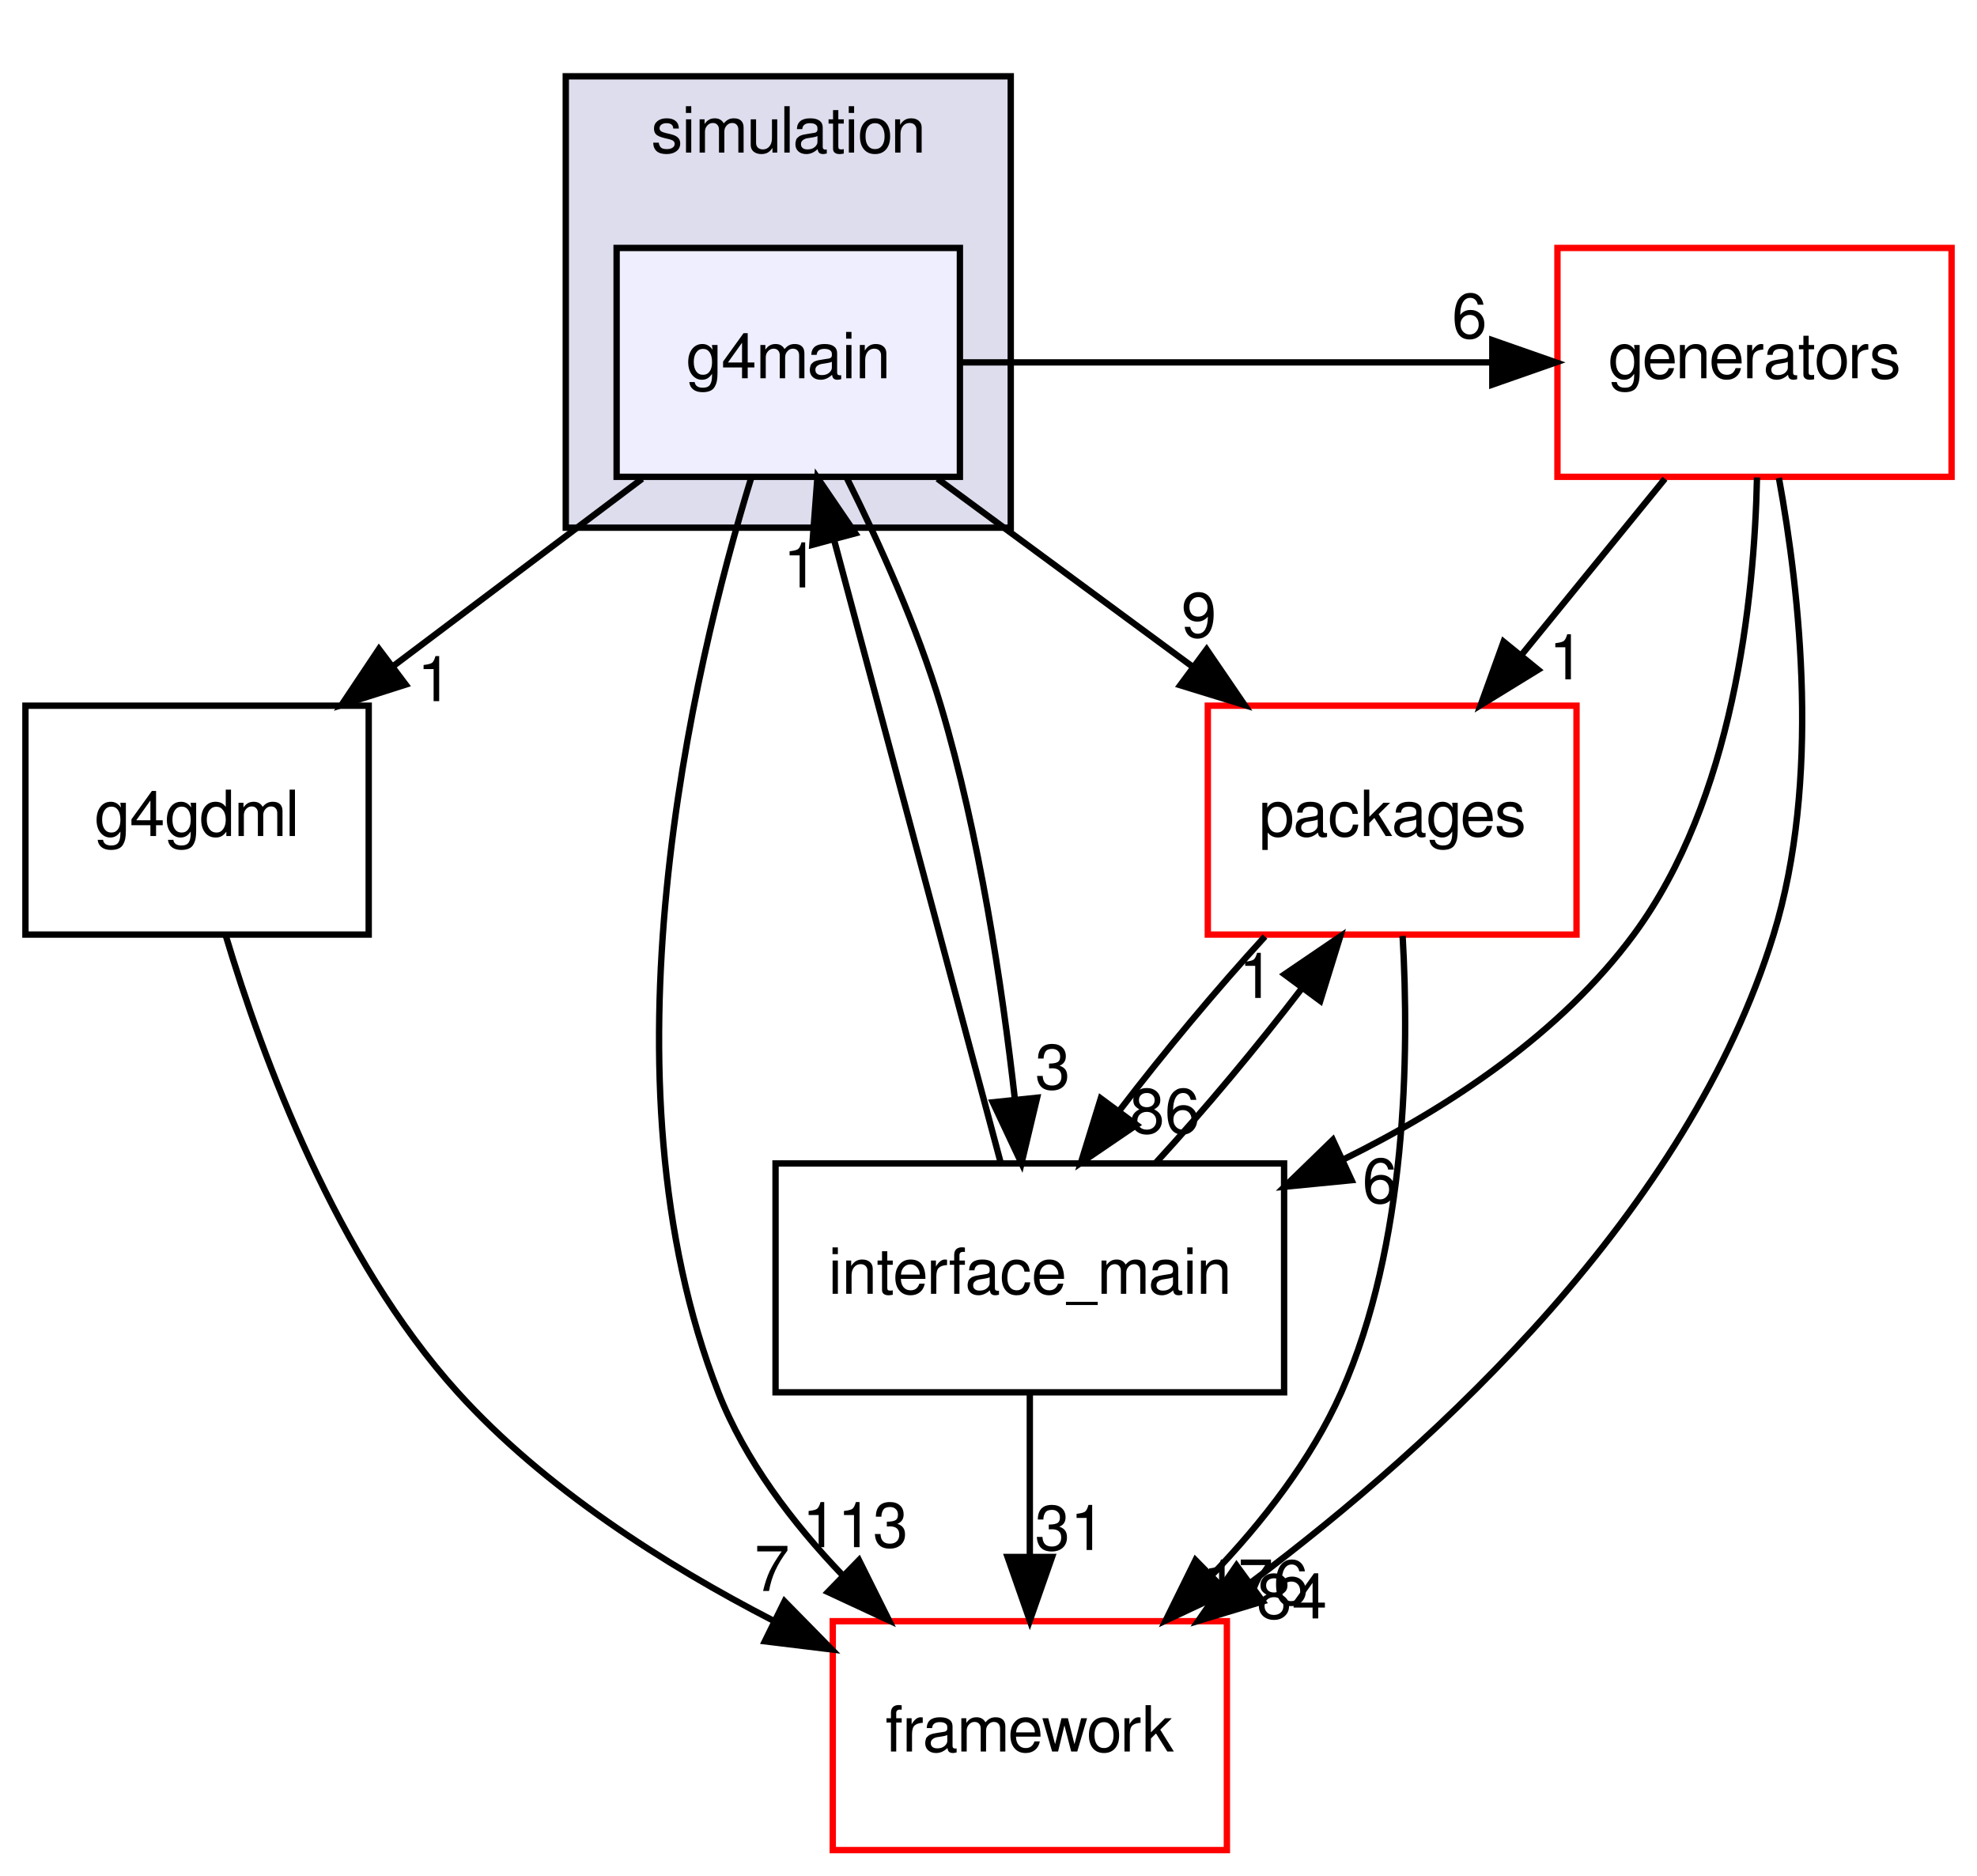
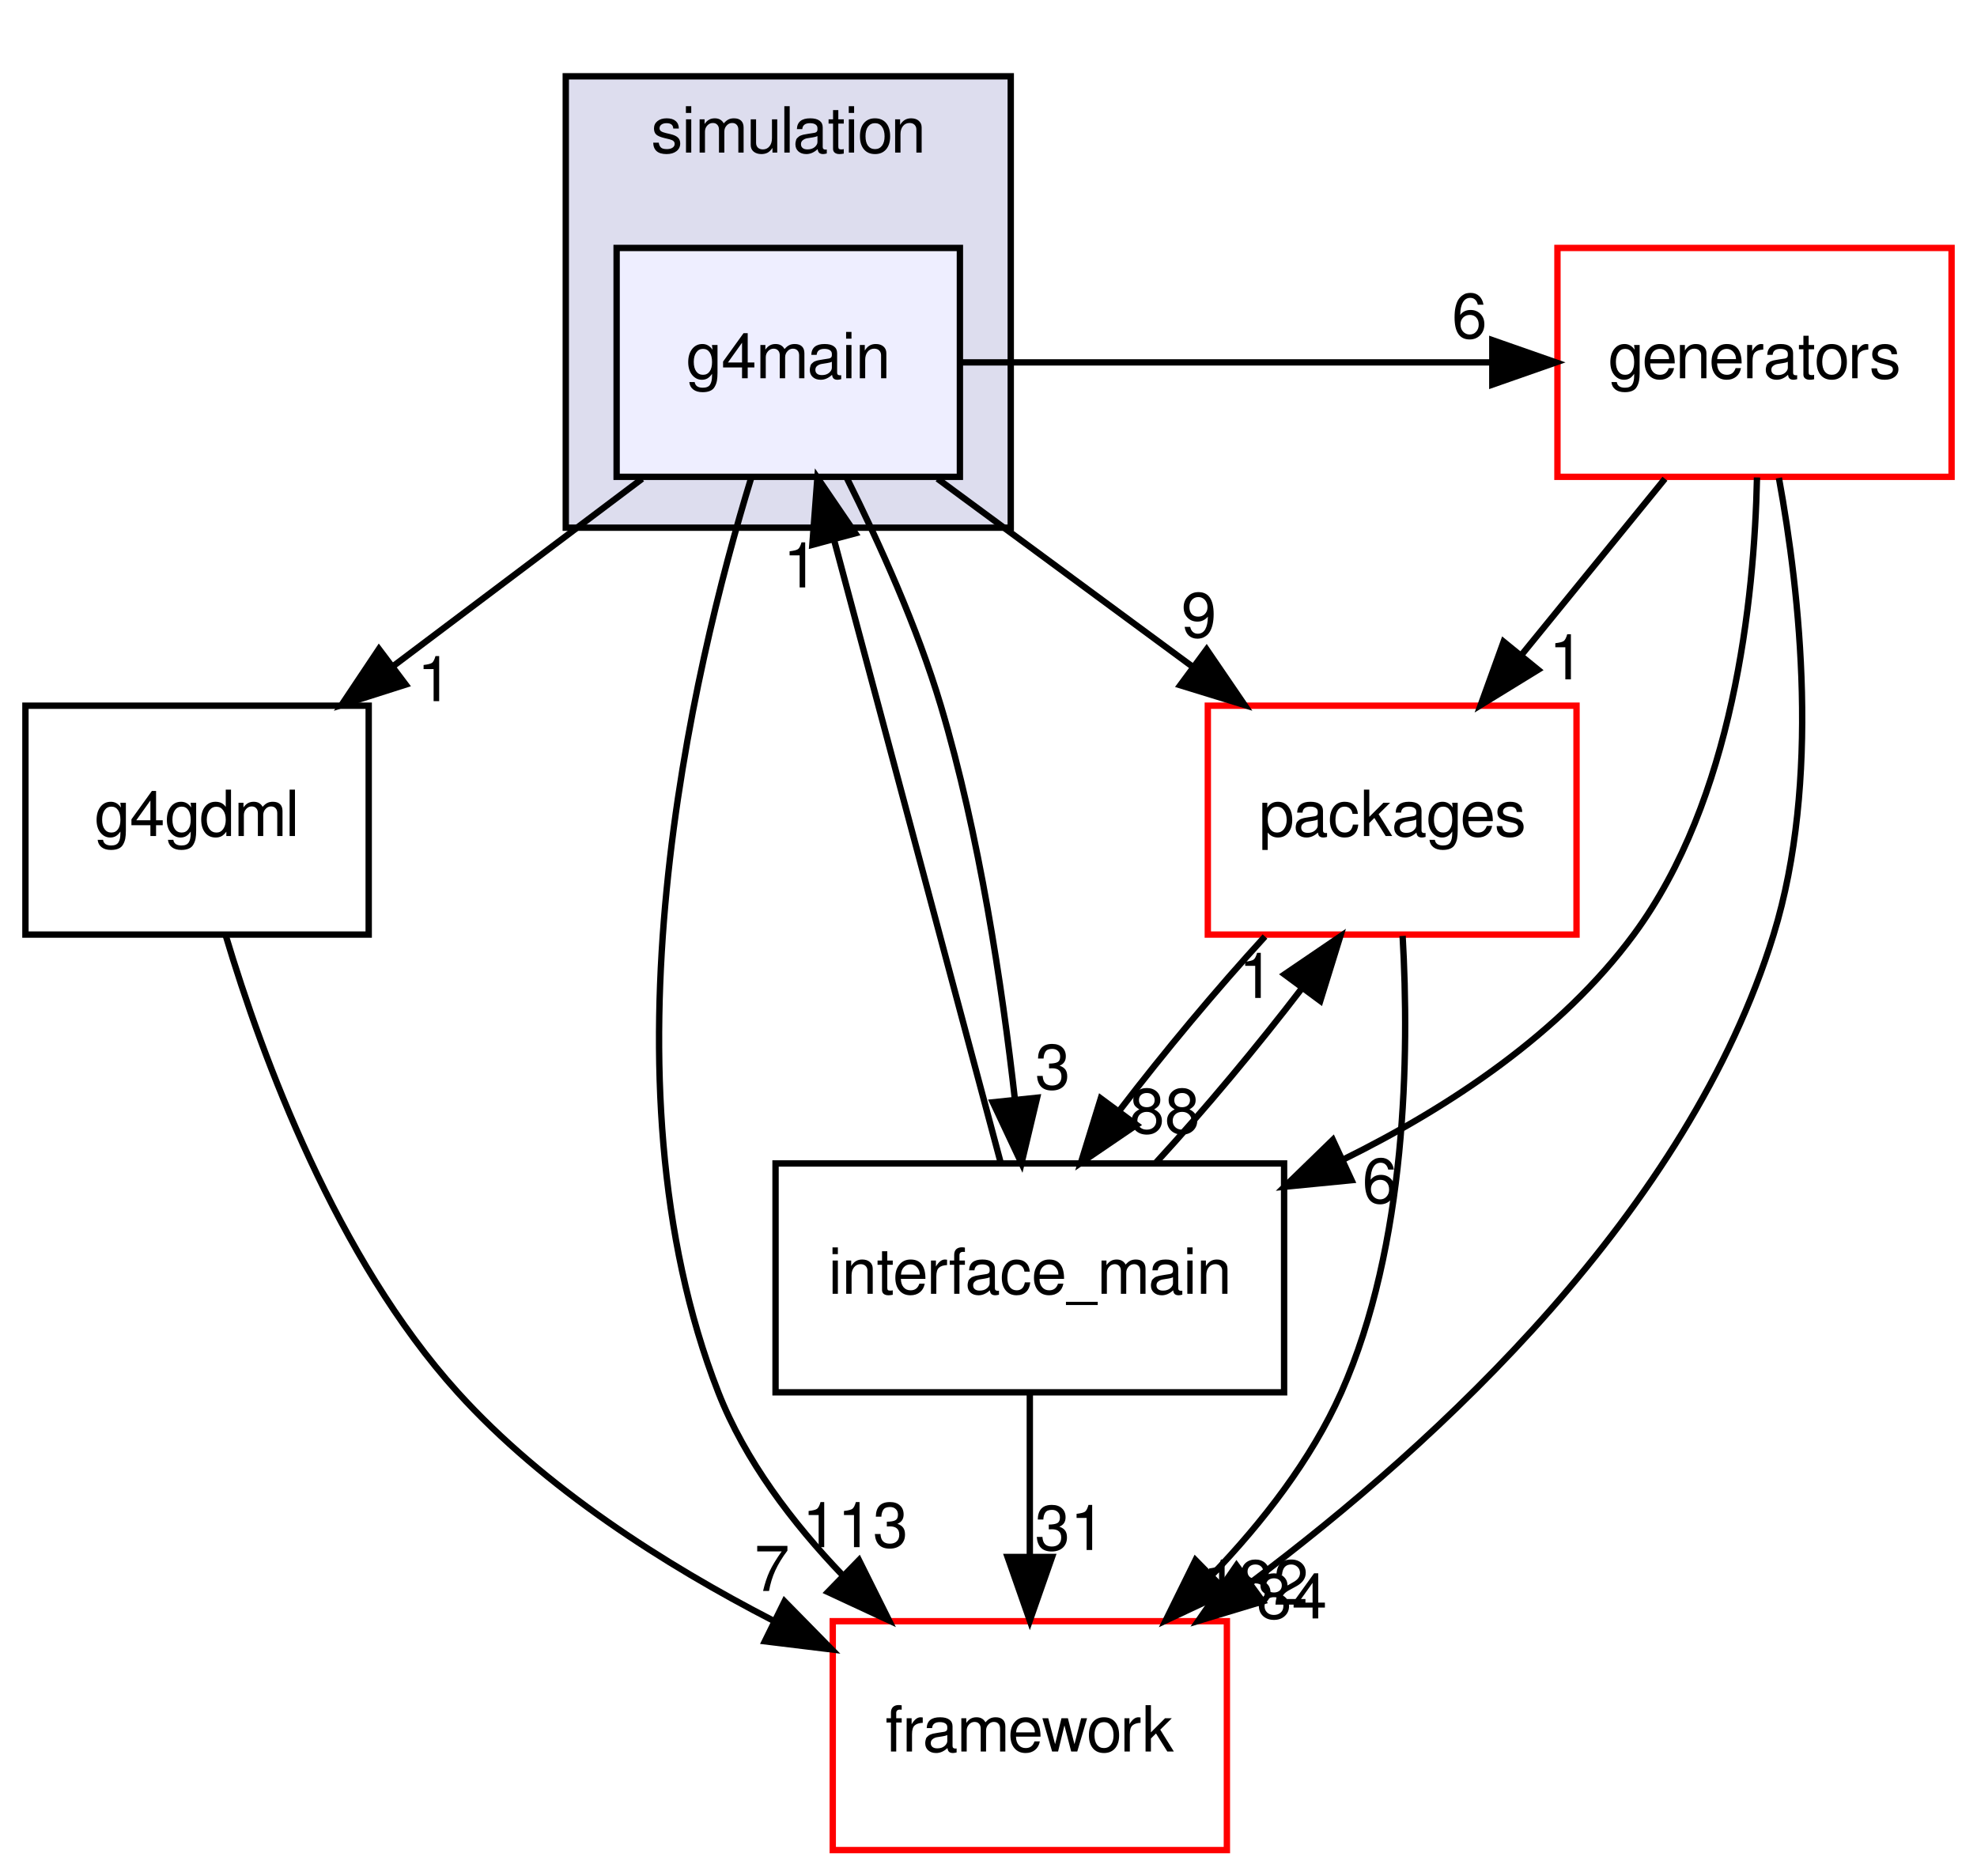
<svg xmlns="http://www.w3.org/2000/svg" xmlns:xlink="http://www.w3.org/1999/xlink" width="311pt" height="295pt" viewBox="0.00 0.00 311.00 295.00">
  <g id="graph0" class="graph" transform="scale(1 1) rotate(0) translate(4 291)">
    <g id="clust1" class="cluster">
      <g id="a_clust1">
        <a xlink:href="dir_0a538a087021ce8adf1d4849fdeba031.html" target="_top" xlink:title="simulation">
          <polygon fill="#ddddee" stroke="black" points="85,-208 85,-279 155,-279 155,-208 85,-208" />
          <text text-anchor="middle" x="120" y="-267" font-family="FreeSans" font-size="10.00">simulation</text>
        </a>
      </g>
    </g>
    <g id="node1" class="node">
      <g id="a_node1">
        <a xlink:href="dir_58fcd450565d9abaf4895ca6c5d9b2fd.html" target="_top" xlink:title="g4main">
          <polygon fill="#eeeeff" stroke="black" points="147,-252 93,-252 93,-216 147,-216 147,-252" />
          <text text-anchor="middle" x="120" y="-231.5" font-family="FreeSans" font-size="10.00">g4main</text>
        </a>
      </g>
    </g>
    <g id="node2" class="node">
      <g id="a_node2">
        <a xlink:href="dir_5e295cd396ed00d01dcf10a6f0e423f9.html" target="_top" xlink:title="packages">
          <polygon fill="none" stroke="red" points="244,-180 186,-180 186,-144 244,-144 244,-180" />
          <text text-anchor="middle" x="215" y="-159.5" font-family="FreeSans" font-size="10.00">packages</text>
        </a>
      </g>
    </g>
    <g id="edge7" class="edge">
      <path fill="none" stroke="black" d="M143.483,-215.697C155.563,-206.796 170.454,-195.823 183.516,-186.199" />
      <polygon fill="black" stroke="black" points="185.813,-188.854 191.787,-180.104 181.66,-183.219 185.813,-188.854" />
      <g id="a_edge7-headlabel">
        <a xlink:href="dir_000116_000082.html" target="_top" xlink:title="9">
          <text text-anchor="middle" x="184.603" y="-190.772" font-family="FreeSans" font-size="10.00">9</text>
        </a>
      </g>
    </g>
    <g id="node3" class="node">
      <g id="a_node3">
        <a xlink:href="dir_30c6270059efa657f6fb17eef7214a09.html" target="_top" xlink:title="g4gdml">
          <polygon fill="none" stroke="black" points="54,-180 0,-180 0,-144 54,-144 54,-180" />
          <text text-anchor="middle" x="27" y="-159.5" font-family="FreeSans" font-size="10.00">g4gdml</text>
        </a>
      </g>
    </g>
    <g id="edge8" class="edge">
      <path fill="none" stroke="black" d="M97.011,-215.697C85.186,-206.796 70.608,-195.823 57.821,-186.199" />
      <polygon fill="black" stroke="black" points="59.819,-183.322 49.724,-180.104 55.609,-188.915 59.819,-183.322" />
      <g id="a_edge8-headlabel">
        <a xlink:href="dir_000116_000115.html" target="_top" xlink:title="1">
          <text text-anchor="middle" x="64.398" y="-180.715" font-family="FreeSans" font-size="10.00">1</text>
        </a>
      </g>
    </g>
    <g id="node4" class="node">
      <g id="a_node4">
        <a xlink:href="dir_21fa564a88be47a3879b0c5d4f9e77d5.html" target="_top" xlink:title="interface_main">
          <polygon fill="none" stroke="black" points="198,-108 118,-108 118,-72 198,-72 198,-108" />
          <text text-anchor="middle" x="158" y="-87.5" font-family="FreeSans" font-size="10.00">interface_main</text>
        </a>
      </g>
    </g>
    <g id="edge9" class="edge">
      <path fill="none" stroke="black" d="M129.221,-215.79C134.295,-205.637 140.295,-192.387 144,-180 150.078,-159.676 153.646,-135.908 155.657,-118.049" />
      <polygon fill="black" stroke="black" points="159.145,-118.339 156.692,-108.032 152.182,-117.619 159.145,-118.339" />
      <g id="a_edge9-headlabel">
        <a xlink:href="dir_000116_000074.html" target="_top" xlink:title="3">
          <text text-anchor="middle" x="161.6" y="-119.706" font-family="FreeSans" font-size="10.00">3</text>
        </a>
      </g>
    </g>
    <g id="node5" class="node">
      <g id="a_node5">
        <a xlink:href="dir_ec5b6dea0f546bb9c4903c2bcb98e114.html" target="_top" xlink:title="framework">
          <polygon fill="none" stroke="red" points="189,-36 127,-36 127,-0 189,-0 189,-36" />
          <text text-anchor="middle" x="158" y="-15.5" font-family="FreeSans" font-size="10.00">framework</text>
        </a>
      </g>
    </g>
    <g id="edge10" class="edge">
      <path fill="none" stroke="black" d="M114.168,-215.821C104.893,-185.564 89.699,-121.308 109,-72 113.197,-61.279 120.692,-51.427 128.578,-43.201" />
      <polygon fill="black" stroke="black" points="131.123,-45.608 135.847,-36.125 126.24,-40.592 131.123,-45.608" />
      <g id="a_edge10-headlabel">
        <a xlink:href="dir_000116_000063.html" target="_top" xlink:title="113">
          <text text-anchor="middle" x="130.527" y="-47.65" font-family="FreeSans" font-size="10.00">113</text>
        </a>
      </g>
    </g>
    <g id="node6" class="node">
      <g id="a_node6">
        <a xlink:href="dir_1a6567115d8fe4eed7adc9cd640ab127.html" target="_top" xlink:title="generators">
          <polygon fill="none" stroke="red" points="303,-252 241,-252 241,-216 303,-216 303,-252" />
          <text text-anchor="middle" x="272" y="-231.5" font-family="FreeSans" font-size="10.00">generators</text>
        </a>
      </g>
    </g>
    <g id="edge11" class="edge">
      <path fill="none" stroke="black" d="M147.016,-234C174.844,-234 202.673,-234 230.501,-234" />
      <polygon fill="black" stroke="black" points="230.754,-237.5 240.754,-234 230.754,-230.5 230.754,-237.5" />
      <g id="a_edge11-headlabel">
        <a xlink:href="dir_000116_000067.html" target="_top" xlink:title="6">
          <text text-anchor="middle" x="227.159" y="-237.839" font-family="FreeSans" font-size="10.00">6</text>
        </a>
      </g>
    </g>
    <g id="edge1" class="edge">
      <path fill="none" stroke="black" d="M194.994,-143.697C187.451,-135.474 179.114,-125.483 172.18,-116.421" />
      <polygon fill="black" stroke="black" points="174.791,-114.066 166.033,-108.104 169.162,-118.227 174.791,-114.066" />
      <g id="a_edge1-headlabel">
-         <a xlink:href="dir_000082_000074.html" target="_top" xlink:title="86">
-           <text text-anchor="middle" x="179.211" y="-112.769" font-family="FreeSans" font-size="10.00">86</text>
+         <a xlink:href="dir_000082_000074.html" target="_top" xlink:title="88">
+           <text text-anchor="middle" x="179.211" y="-112.769" font-family="FreeSans" font-size="10.00">88</text>
        </a>
      </g>
    </g>
    <g id="edge2" class="edge">
      <path fill="none" stroke="black" d="M216.644,-143.788C217.705,-125.239 217.326,-95.253 207,-72 202.288,-61.39 194.57,-51.519 186.638,-43.24" />
      <polygon fill="black" stroke="black" points="188.962,-40.617 179.374,-36.11 184.059,-45.613 188.962,-40.617" />
      <g id="a_edge2-headlabel">
-         <a xlink:href="dir_000082_000063.html" target="_top" xlink:title="176">
-           <text text-anchor="middle" x="193.516" y="-38.609" font-family="FreeSans" font-size="10.00">176</text>
+         <a xlink:href="dir_000082_000063.html" target="_top" xlink:title="182">
+           <text text-anchor="middle" x="193.516" y="-38.609" font-family="FreeSans" font-size="10.00">182</text>
        </a>
      </g>
    </g>
    <g id="edge3" class="edge">
      <path fill="none" stroke="black" d="M31.512,-143.849C37.303,-124.526 48.946,-93.073 68,-72 81.648,-56.907 100.624,-44.862 117.635,-36.093" />
      <polygon fill="black" stroke="black" points="119.414,-39.118 126.837,-31.559 116.32,-32.839 119.414,-39.118" />
      <g id="a_edge3-headlabel">
        <a xlink:href="dir_000115_000063.html" target="_top" xlink:title="7">
          <text text-anchor="middle" x="117.444" y="-40.754" font-family="FreeSans" font-size="10.00">7</text>
        </a>
      </g>
    </g>
    <g id="edge4" class="edge">
      <path fill="none" stroke="black" d="M177.823,-108.104C185.431,-116.383 193.867,-126.488 200.867,-135.64" />
      <polygon fill="black" stroke="black" points="198.065,-137.738 206.826,-143.697 203.693,-133.576 198.065,-137.738" />
      <g id="a_edge4-headlabel">
        <a xlink:href="dir_000074_000082.html" target="_top" xlink:title="1">
          <text text-anchor="middle" x="193.645" y="-134.037" font-family="FreeSans" font-size="10.00">1</text>
        </a>
      </g>
    </g>
    <g id="edge5" class="edge">
      <path fill="none" stroke="black" d="M158,-71.697C158,-63.983 158,-54.712 158,-46.112" />
      <polygon fill="black" stroke="black" points="161.5,-46.104 158,-36.104 154.5,-46.104 161.5,-46.104" />
      <g id="a_edge5-headlabel">
        <a xlink:href="dir_000074_000063.html" target="_top" xlink:title="31">
          <text text-anchor="middle" x="164.339" y="-47.199" font-family="FreeSans" font-size="10.00">31</text>
        </a>
      </g>
    </g>
    <g id="edge6" class="edge">
      <path fill="none" stroke="black" d="M153.4,-108.189C146.886,-132.531 134.911,-177.28 127.21,-206.059" />
      <polygon fill="black" stroke="black" points="123.788,-205.307 124.584,-215.871 130.55,-207.116 123.788,-205.307" />
      <g id="a_edge6-headlabel">
        <a xlink:href="dir_000074_000116.html" target="_top" xlink:title="1">
          <text text-anchor="middle" x="121.974" y="-198.6" font-family="FreeSans" font-size="10.00">1</text>
        </a>
      </g>
    </g>
    <g id="edge12" class="edge">
      <path fill="none" stroke="black" d="M257.91,-215.697C251.077,-207.305 242.743,-197.07 235.244,-187.861" />
      <polygon fill="black" stroke="black" points="237.956,-185.649 228.928,-180.104 232.528,-190.069 237.956,-185.649" />
      <g id="a_edge12-headlabel">
        <a xlink:href="dir_000067_000082.html" target="_top" xlink:title="1">
          <text text-anchor="middle" x="242.428" y="-184.143" font-family="FreeSans" font-size="10.00">1</text>
        </a>
      </g>
    </g>
    <g id="edge13" class="edge">
      <path fill="none" stroke="black" d="M272.391,-215.904C271.984,-196.632 268.675,-165.225 253,-144 241.545,-128.49 224.118,-116.921 207.303,-108.617" />
      <polygon fill="black" stroke="black" points="208.611,-105.366 198.066,-104.336 205.667,-111.717 208.611,-105.366" />
      <g id="a_edge13-headlabel">
        <a xlink:href="dir_000067_000074.html" target="_top" xlink:title="6">
          <text text-anchor="middle" x="213.066" y="-101.802" font-family="FreeSans" font-size="10.00">6</text>
        </a>
      </g>
    </g>
    <g id="edge14" class="edge">
      <path fill="none" stroke="black" d="M275.837,-215.832C279.173,-197.58 282.418,-168.084 275,-144 261.582,-100.434 222.251,-64.205 192.87,-42.158" />
      <polygon fill="black" stroke="black" points="194.637,-39.115 184.495,-36.051 190.512,-44.771 194.637,-39.115" />
      <g id="a_edge14-headlabel">
        <a xlink:href="dir_000067_000063.html" target="_top" xlink:title="84">
          <text text-anchor="middle" x="199.214" y="-36.439" font-family="FreeSans" font-size="10.00">84</text>
        </a>
      </g>
    </g>
  </g>
</svg>
